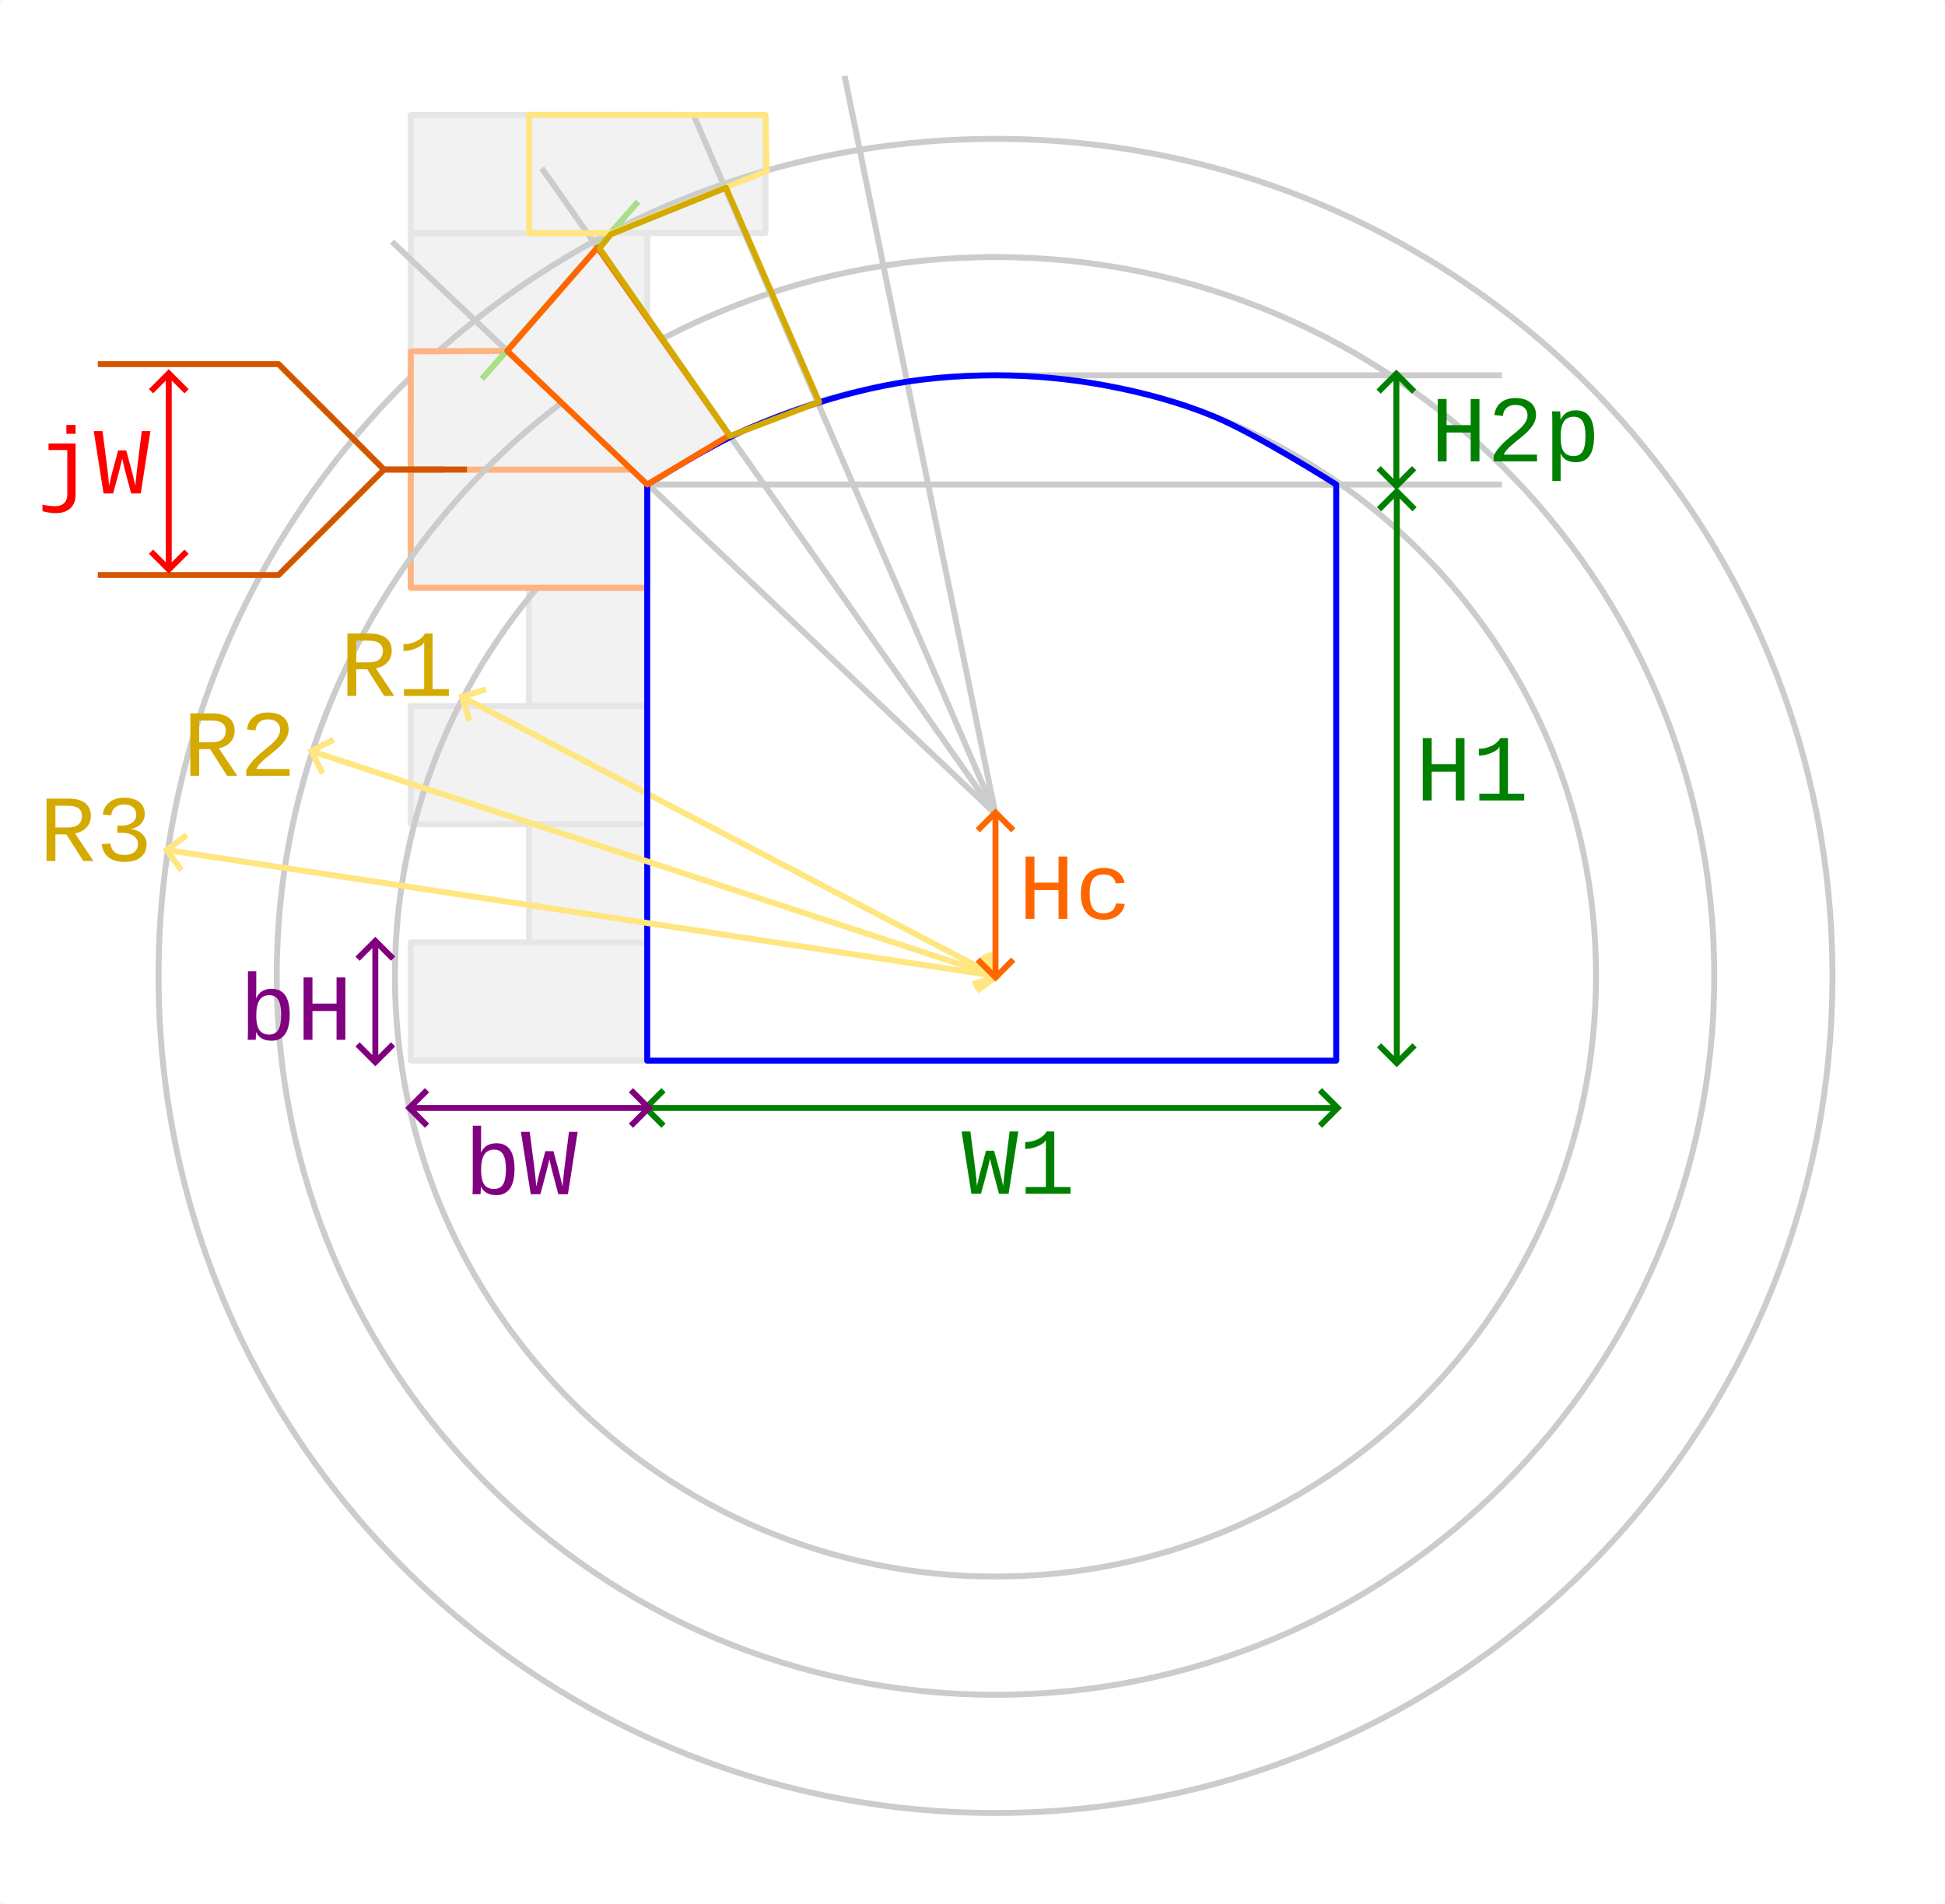
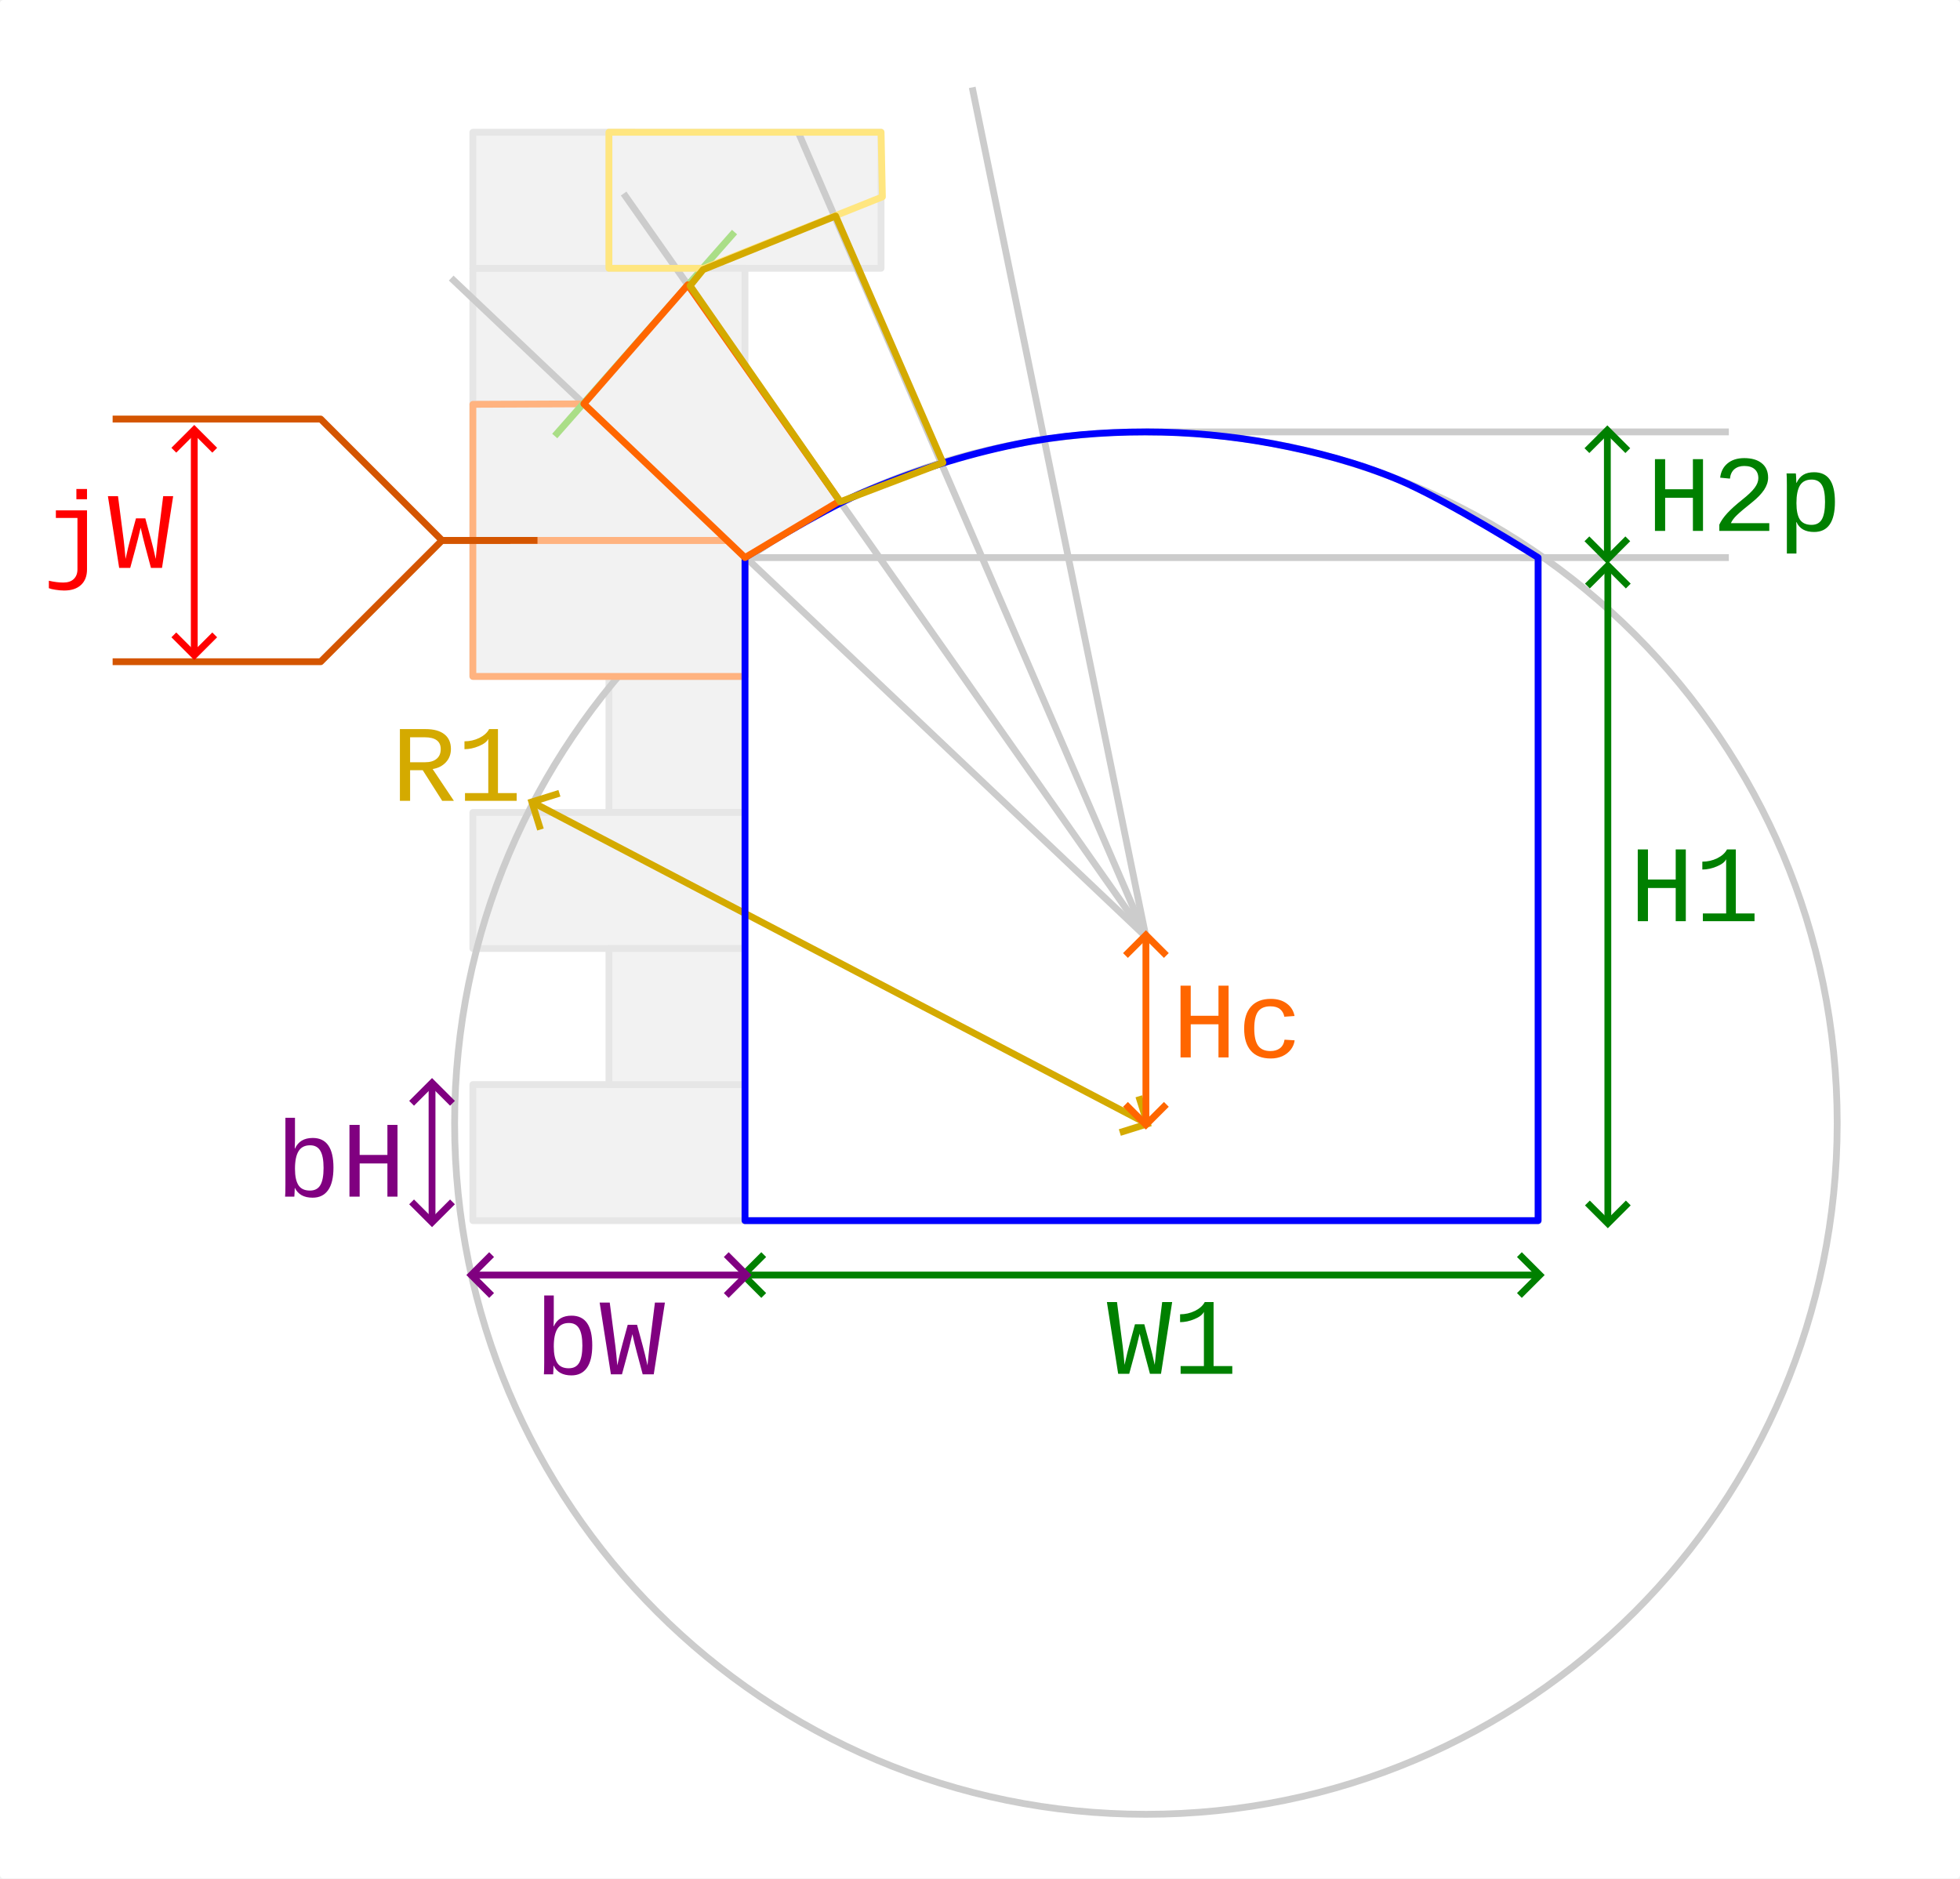
- <svg xmlns="http://www.w3.org/2000/svg" width="329.092" height="322.084" viewBox="0 0 87.072 85.218" version="1.1" id="svg1">
+ <svg xmlns="http://www.w3.org/2000/svg" width="288.098" height="276.149" viewBox="0 0 76.226 73.064" version="1.1" id="svg1">
  <defs id="defs1">
    <rect x="438.305" y="272.029" width="58.611" height="49.054" id="rect39" />
    <rect x="377.146" y="430.023" width="47.462" height="22.616" id="rect37" />
    <rect x="366.179" y="389.251" width="39.636" height="27.076" id="rect36" />
-     <rect x="180.641" y="115.322" width="45.498" height="34.236" id="rect25" />
-     <rect x="96.853" y="102.709" width="45.949" height="31.984" id="rect24" />
    <rect x="32.885" y="95.952" width="44.147" height="32.434" id="rect23" />
    <rect x="-57.655" y="234.761" width="50.01" height="44.276" id="rect21" />
    <rect x="-75.811" y="210.552" width="36.95" height="30.261" id="rect20" />
    <rect x="-18.475" y="278.4" width="43.321" height="43.002" id="rect19" />
    <rect x="157.038" y="338.285" width="33.446" height="19.749" id="rect18" />
    <marker style="overflow:visible" id="ArrowWide" refX="0" refY="0" orient="auto-start-reverse" markerWidth="1" markerHeight="1" viewBox="0 0 1 1" preserveAspectRatio="xMidYMid">
      <path style="fill:none;stroke:context-stroke;stroke-width:1;stroke-linecap:butt" d="M 3,-3 0,0 3,3" transform="rotate(180,0.125,0)" id="path1" />
    </marker>
    <marker style="overflow:visible" id="ArrowWide-7" refX="0" refY="0" orient="auto-start-reverse" markerWidth="1" markerHeight="1" viewBox="0 0 1 1" preserveAspectRatio="xMidYMid">
      <path style="fill:none;stroke:context-stroke;stroke-width:1;stroke-linecap:butt" d="M 3,-3 0,0 3,3" transform="rotate(180,0.125,0)" id="path1-5" />
    </marker>
  </defs>
  <g id="layer1" transform="translate(-9.812658,-37.45625)">
-     <rect style="fill:#ffffff;stroke:#ffffff;stroke-width:0.265;stroke-linejoin:round" id="rect26" width="86.808" height="84.953" x="9.945" y="37.589" />
+     <rect style="fill:#ffffff;stroke:#ffffff;stroke-width:0.265;stroke-linejoin:round" id="rect26" width="75.961" height="72.8" x="9.945" y="37.589" />
    <rect style="fill:#f2f2f2;stroke:#e6e6e6;stroke-width:0.265;stroke-linejoin:round" id="rect13-2-8-6" width="10.583" height="5.292" x="33.494" y="42.6" />
    <rect style="fill:#f2f2f2;stroke:#e6e6e6;stroke-width:0.265;stroke-linejoin:round" id="rect13-2-8" width="10.583" height="5.292" x="28.203" y="47.891" />
    <rect style="fill:#f2f2f2;stroke:#e6e6e6;stroke-width:0.265;stroke-linejoin:round" id="rect13-2-2-9" width="10.583" height="5.292" x="28.203" y="53.183" />
    <rect style="fill:#f2f2f2;stroke:#e6e6e6;stroke-width:0.265;stroke-linejoin:round" id="rect13-3-7" width="5.292" height="5.292" x="33.494" y="63.766" />
    <rect style="fill:#f2f2f2;stroke:#e6e6e6;stroke-width:0.265;stroke-linejoin:round" id="rect13-2-2" width="10.583" height="5.292" x="28.203" y="58.475" />
    <rect style="fill:#f2f2f2;stroke:#e6e6e6;stroke-width:0.265;stroke-linejoin:round" id="rect13-2" width="10.583" height="5.292" x="28.203" y="69.058" />
    <rect style="fill:#f2f2f2;stroke:#e6e6e6;stroke-width:0.265;stroke-linejoin:round" id="rect13" width="10.583" height="5.292" x="28.203" y="79.641" />
    <rect style="fill:#f2f2f2;stroke:#e6e6e6;stroke-width:0.265;stroke-linejoin:round" id="rect13-3" width="5.292" height="5.292" x="33.494" y="74.35" />
    <path style="fill:#cccccc;stroke:#cccccc;stroke-width:0.265;stroke-linejoin:round" d="M 54.378,54.255 H 77.049" id="path5" />
    <rect style="fill:#ffffff;stroke:#cccccc;stroke-width:0.265;stroke-linejoin:round" id="rect2" width="30.846" height="25.789" x="38.786" y="59.144" />
    <circle style="fill:none;stroke:#cccccc;stroke-width:0.265;stroke-linejoin:round" id="path2" cx="54.378" cy="81.14" r="26.885" />
    <path style="fill:none;stroke:#008000;stroke-width:0.265;stroke-linejoin:round;marker-start:url(#ArrowWide);marker-end:url(#ArrowWide)" d="M 38.786,87.05 H 69.632" id="path4" />
    <path style="fill:#cccccc;stroke:#cccccc;stroke-width:0.265;stroke-linejoin:round" d="m 68.929,59.144 h 8.12" id="path7" />
-     <path style="fill:#cccccc;stroke:#ffe680;stroke-width:0.265;stroke-linejoin:round;marker-start:url(#ArrowWide);marker-end:url(#ArrowWide)" d="M 54.378,81.14 30.555,68.678" id="path8" />
+     <path style="fill:#cccccc;stroke:#d4aa00;stroke-width:0.265;stroke-linejoin:round;marker-start:url(#ArrowWide);marker-end:url(#ArrowWide)" d="M 54.378,81.14 30.555,68.678" id="path8" />
    <path style="fill:#cccccc;stroke:#cccccc;stroke-width:0.265;stroke-linejoin:round" d="M 54.378,73.892 27.36,48.272" id="path10" />
    <path style="fill:#cccccc;stroke:#cccccc;stroke-width:0.265;stroke-linejoin:round" d="M 54.378,73.892 34.066,44.985" id="path11" />
    <path style="fill:#cccccc;stroke:#cccccc;stroke-width:0.265;stroke-linejoin:round" d="M 54.378,73.892 40.869,42.625" id="path12" />
-     <circle style="fill:none;stroke:#cccccc;stroke-width:0.265;stroke-linejoin:round" id="path2-2" cx="54.378" cy="81.14" r="37.468" />
    <path style="fill:#cccccc;stroke:#cccccc;stroke-width:0.265;stroke-linejoin:round" d="M 54.378,73.892 47.623,40.855" id="path13" />
    <path style="fill:#f2f2f2;stroke:#ffb380;stroke-width:0.265;stroke-linejoin:round" d="M 28.203,63.766 H 38.786 V 59.144 L 38.164,58.475 H 28.203 Z" id="path14" />
    <path style="fill:none;stroke:#0000ff;stroke-width:0.265;stroke-linejoin:round" d="M 38.786,84.933 V 59.144 c 0,0 2.899,-1.803 4.46,-2.476 1.97,-0.849 4.033,-1.518 6.136,-1.944 1.639,-0.333 3.323,-0.468 4.995,-0.468 1.669,-1.45e-4 3.346,0.157 4.986,0.466 1.633,0.308 3.257,0.737 4.791,1.375 1.93,0.801 5.477,3.047 5.477,3.047 v 25.789 z" id="path3" />
    <path style="fill:#f2f2f2;stroke:#ffb380;stroke-width:0.265;stroke-linejoin:round" d="m 28.203,58.475 h 9.962 l -5.645,-5.311 -4.316,0.019 z" id="path15" />
-     <circle style="fill:none;stroke:#cccccc;stroke-width:0.265;stroke-linejoin:round" id="path2-2-1" cx="54.378" cy="81.14" r="32.177" />
    <path style="fill:#cccccc;stroke:#008000;stroke-width:0.265;stroke-linejoin:round;marker-start:url(#ArrowWide);marker-end:url(#ArrowWide)" d="M 72.343,59.522 V 84.976" id="path6" />
-     <path style="fill:#f2f2f2;stroke:#ffe680;stroke-width:0.265;stroke-linejoin:round;marker-start:url(#ArrowWide);marker-end:url(#ArrowWide)" d="M 54.378,81.14 23.81,71.093" id="path17" />
-     <path style="fill:#f2f2f2;stroke:#ffe680;stroke-width:0.265;stroke-linejoin:round;marker-start:url(#ArrowWide);marker-end:url(#ArrowWide)" d="M 54.378,81.14 17.334,75.513" id="path18" />
    <path style="fill:#ff6600;stroke:#ff6600;stroke-width:0.265;stroke-linejoin:round;marker-start:url(#ArrowWide);marker-end:url(#ArrowWide)" d="M 54.378,81.14 V 73.892" id="path9" />
    <text xml:space="preserve" transform="matrix(0.2645833,0,0,0.2645833,11.31096,-2.380268)" id="text18" style="font-size:16px;line-height:normal;font-family:'Liberation Mono';-inkscape-font-specification:'Liberation Mono';text-decoration-color:#000000;white-space:pre;shape-inside:url(#rect18);display:inline;fill:#008000;stroke-width:1;-inkscape-stroke:none;stop-color:#000000">
      <tspan x="157.039" y="352.522" id="tspan1">W1</tspan>
    </text>
    <text xml:space="preserve" transform="matrix(0.2645833,0,0,0.2645833,78.06011,-4.140446)" id="text19" style="font-size:16px;line-height:normal;font-family:'Liberation Mono';-inkscape-font-specification:'Liberation Mono';text-decoration-color:#000000;white-space:pre;shape-inside:url(#rect19);display:inline;fill:#008000;stroke-width:1;-inkscape-stroke:none;stop-color:#000000">
      <tspan x="-18.475" y="292.637" id="tspan2">H1</tspan>
    </text>
    <text xml:space="preserve" transform="matrix(0.2645833,0,0,0.2645833,93.89903,-1.368917)" id="text20" style="font-size:16px;line-height:normal;font-family:'Liberation Mono';-inkscape-font-specification:'Liberation Mono';text-decoration-color:#000000;white-space:pre;shape-inside:url(#rect20);display:inline;fill:#008000;stroke-width:1;-inkscape-stroke:none;stop-color:#000000">
      <tspan x="-75.811" y="224.789" id="tspan3">H2p</tspan>
    </text>
    <path style="fill:#cccccc;stroke:#008000;stroke-width:0.265;stroke-linejoin:round;marker-start:url(#ArrowWide-7);marker-end:url(#ArrowWide-7)" d="m 72.324,54.255 v 4.888" id="path6-6" />
    <text xml:space="preserve" transform="matrix(0.2645833,0,0,0.2645833,70.64354,12.70571)" id="text21" style="font-size:16px;line-height:normal;font-family:'Liberation Mono';-inkscape-font-specification:'Liberation Mono';text-decoration-color:#000000;white-space:pre;shape-inside:url(#rect21);display:inline;fill:#ff6600;stroke-width:1;-inkscape-stroke:none;stop-color:#000000">
      <tspan x="-57.654" y="248.998" id="tspan4">Hc</tspan>
    </text>
    <path style="fill:#ff6600;stroke:#aade87;stroke-width:0.265;stroke-linejoin:round" d="m 31.387,54.415 6.992,-7.932" id="path21" />
    <path style="fill:#f2f2f2;stroke:#ff6600;stroke-width:0.265;stroke-linejoin:round" d="m 32.519,53.164 6.267,5.98 3.681,-2.201 -5.905,-8.409 z" id="path16" />
    <rect style="fill:#f2f2f2;stroke:#e6e6e6;stroke-width:0.265;stroke-linejoin:round" id="rect13-3-3" width="5.292" height="5.292" x="28.203" y="42.6" />
    <path style="fill:none;stroke:#ffe680;stroke-width:0.265;stroke-linejoin:round" d="m 33.494,42.6 v 5.292 h 3.693 l 6.943,-2.778 -0.052,-2.513 z" id="path22" />
    <path style="fill:none;stroke:#d4aa00;stroke-width:0.265;stroke-linejoin:round" d="m 42.312,45.858 -5.155,2.086 -0.507,0.626 5.84,8.403 3.993,-1.52 z" id="path23" />
    <text xml:space="preserve" transform="matrix(0.2645833,0,0,0.2645833,16.32887,39.4515)" id="text23" style="font-size:16px;line-height:normal;font-family:'Liberation Mono';-inkscape-font-specification:'Liberation Mono';text-decoration-color:#000000;white-space:pre;shape-inside:url(#rect23);display:inline;fill:#d4aa00;stroke-width:1;-inkscape-stroke:none;stop-color:#000000">
      <tspan x="32.885" y="110.188" id="tspan5">R1</tspan>
    </text>
-     <text xml:space="preserve" transform="matrix(0.2645833,0,0,0.2645833,-7.628085,41.23933)" id="text24" style="font-size:16px;line-height:normal;font-family:'Liberation Mono';-inkscape-font-specification:'Liberation Mono';text-decoration-color:#000000;white-space:pre;shape-inside:url(#rect24);display:inline;fill:#d4aa00;stroke-width:1;-inkscape-stroke:none;stop-color:#000000">
-       <tspan x="96.854" y="116.945" id="tspan6">R2</tspan>
-     </text>
-     <text xml:space="preserve" transform="matrix(0.2645833,0,0,0.2645833,-36.2334,41.71609)" id="text25" style="font-size:16px;line-height:normal;font-family:'Liberation Mono';-inkscape-font-specification:'Liberation Mono';text-decoration-color:#000000;white-space:pre;shape-inside:url(#rect25);display:inline;fill:#d4aa00;stroke-width:1;-inkscape-stroke:none;stop-color:#000000">
-       <tspan x="180.641" y="129.559" id="tspan7">R3</tspan>
-     </text>
    <path style="fill:#ffffff;stroke:#800080;stroke-width:0.265;stroke-linejoin:round;marker-start:url(#ArrowWide);marker-end:url(#ArrowWide)" d="m 26.615,79.641 v 5.292" id="path35" />
    <path style="fill:#ffffff;stroke:#800080;stroke-width:0.265;stroke-linejoin:round;marker-start:url(#ArrowWide);marker-end:url(#ArrowWide)" d="M 28.203,87.05 H 38.786" id="path36" />
    <text xml:space="preserve" transform="matrix(0.2645833,0,0,0.2645833,-76.35698,-22.75539)" id="text36" style="font-size:16px;line-height:normal;font-family:'Liberation Mono';-inkscape-font-specification:'Liberation Mono';text-decoration-color:#000000;white-space:pre;shape-inside:url(#rect36);display:inline;fill:#800080;stroke-width:1;-inkscape-stroke:none;stop-color:#000000">
-       <tspan x="366.18" y="403.486" id="tspan8">bH</tspan>
+       <tspan x="366.18" y="403.486" id="tspan6">bH</tspan>
    </text>
    <text xml:space="preserve" transform="matrix(0.2645833,0,0,0.2645833,-69.19325,-26.63224)" id="text37" style="font-size:16px;line-height:normal;font-family:'Liberation Mono';-inkscape-font-specification:'Liberation Mono';text-decoration-color:#000000;white-space:pre;shape-inside:url(#rect37);display:inline;fill:#800080;stroke-width:1;-inkscape-stroke:none;stop-color:#000000">
-       <tspan x="377.146" y="444.26" id="tspan9">bW</tspan>
+       <tspan x="377.146" y="444.26" id="tspan7">bW</tspan>
    </text>
    <path style="fill:none;stroke:#d45500;stroke-width:0.265;stroke-linejoin:round" d="m 14.193,53.755 h 8.091 l 4.72,4.72 h 3.712" id="path34" />
    <path style="fill:none;stroke:#d45500;stroke-width:0.265;stroke-linejoin:round" d="m 14.193,63.194 h 8.091 l 4.72,-4.72 h 2.654" id="path34-3" />
    <path style="fill:none;stroke:#ff0000;stroke-width:0.265;stroke-linejoin:round;stroke-dasharray:none;marker-start:url(#ArrowWide);marker-end:url(#ArrowWide)" d="m 17.368,54.239 v 8.64" id="path37" />
-     <text xml:space="preserve" transform="matrix(0.2645833,0,0,0.2645833,-104.4994,-16.19672)" id="text38" style="font-size:16px;line-height:normal;font-family:'Liberation Mono';-inkscape-font-specification:'Liberation Mono';text-decoration-color:#000000;white-space:pre;shape-inside:url(#rect39);fill:#ff0000;stroke-width:1;-inkscape-stroke:none;stop-color:#000000">
-       <tspan x="438.305" y="286.266" id="tspan10">jW</tspan>
+     <text xml:space="preserve" transform="matrix(0.2645833,0,0,0.2645833,-104.4994,-16.19672)" id="text38" style="font-size:16px;line-height:normal;font-family:'Liberation Mono';-inkscape-font-specification:'Liberation Mono';text-decoration-color:#000000;white-space:pre;shape-inside:url(#rect39);display:inline;fill:#ff0000;stroke-width:1;-inkscape-stroke:none;stop-color:#000000">
+       <tspan x="438.305" y="286.266" id="tspan8">jW</tspan>
    </text>
  </g>
</svg>
